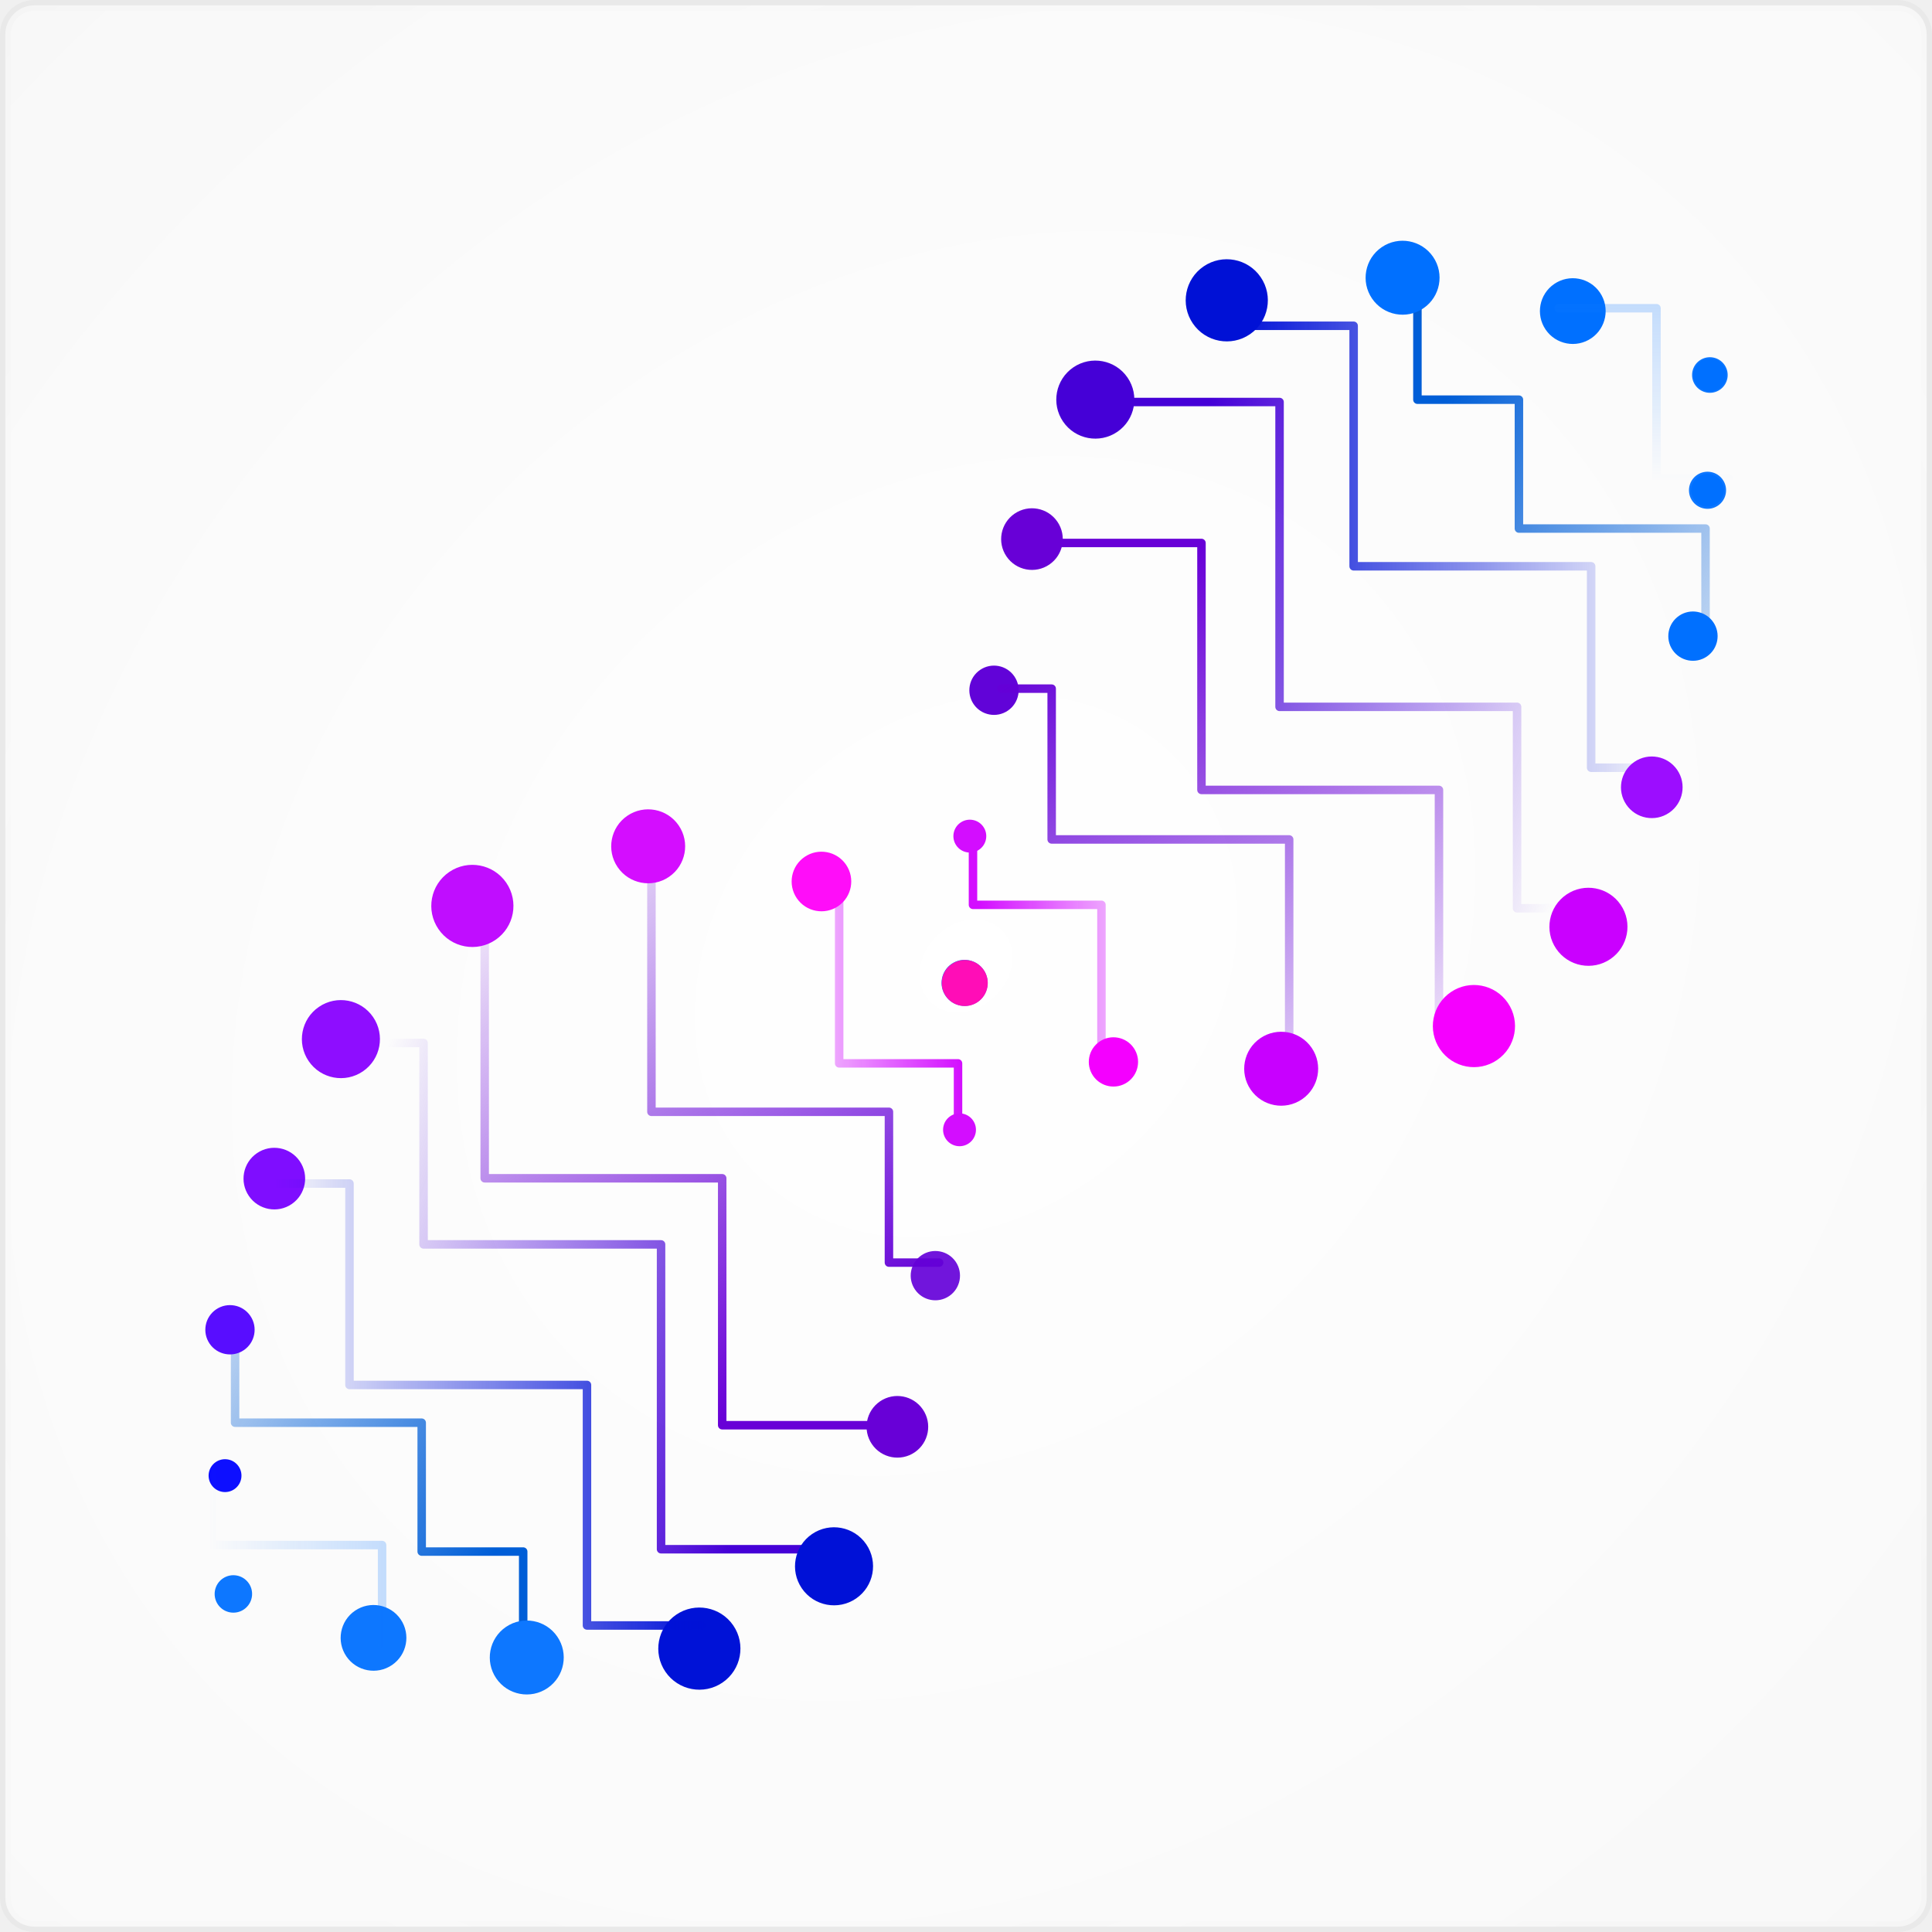
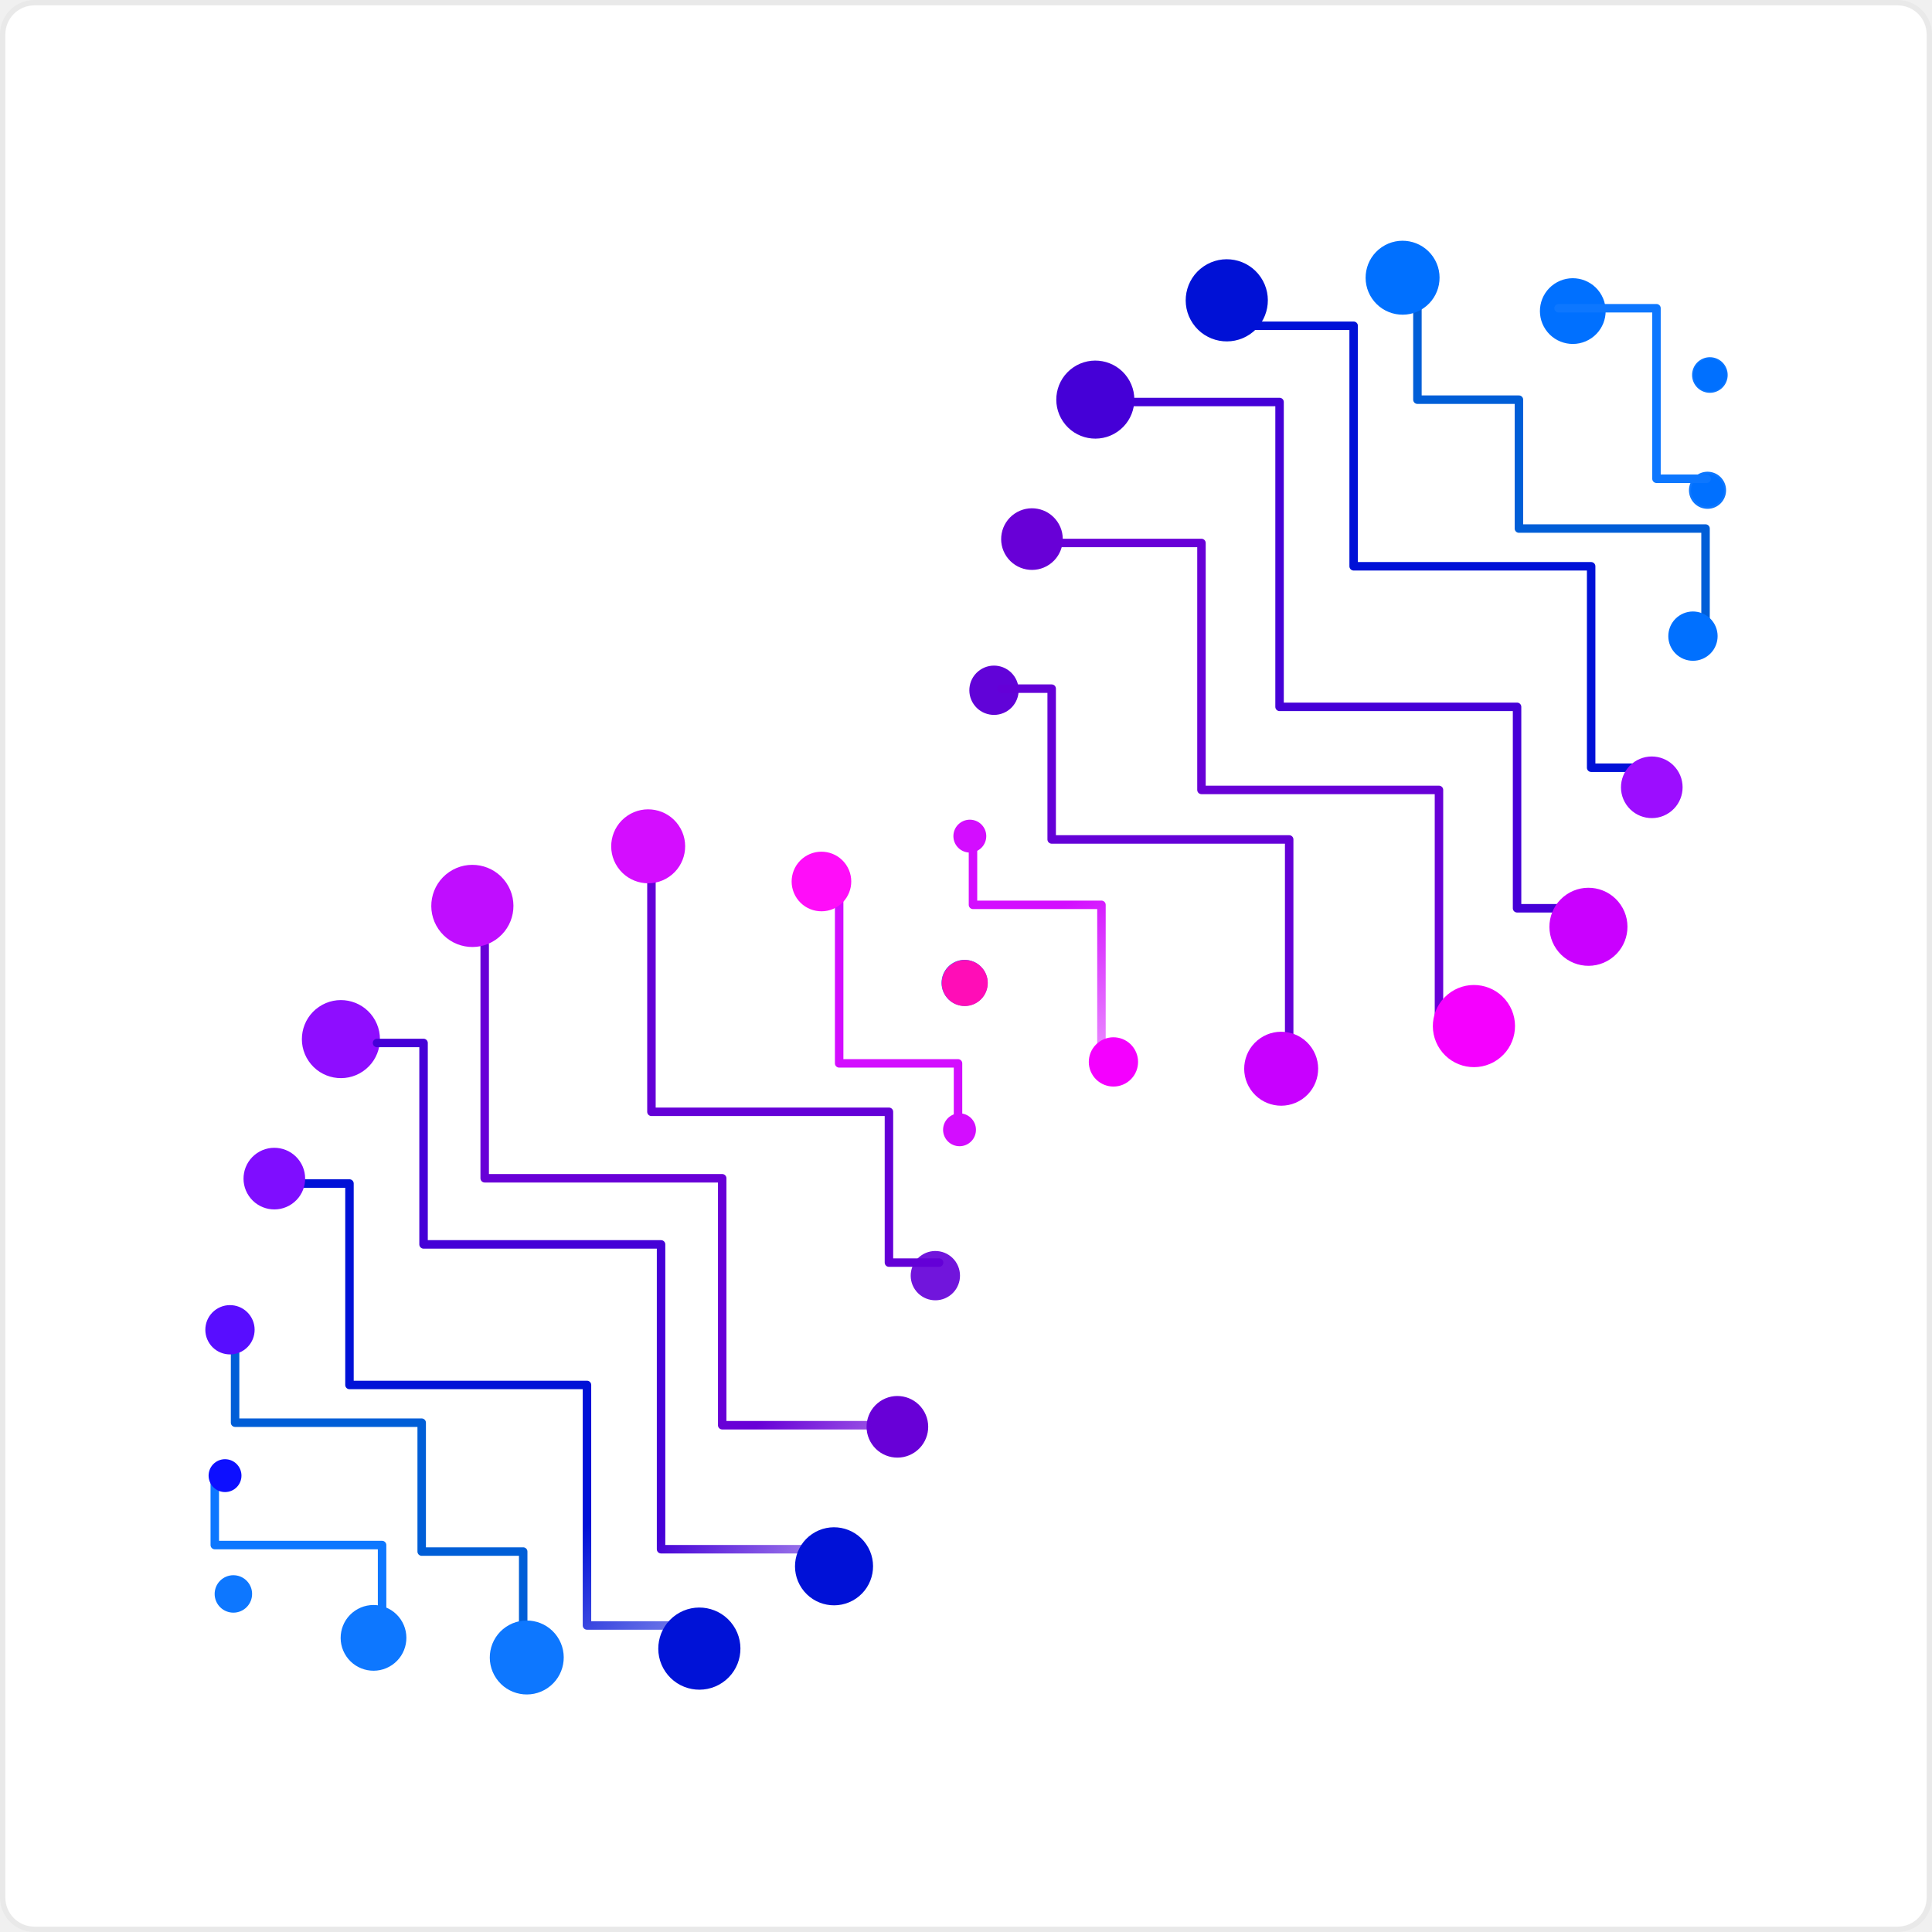
<svg xmlns="http://www.w3.org/2000/svg" xmlns:xlink="http://www.w3.org/1999/xlink" id="svg" version="1.1" width="227.924" height="227.924" viewBox="0 0 227.924 227.924">
  <defs id="defs1252">
-     <linearGradient id="linearGradient925">
-       <stop style="stop-color:#ffffff;stop-opacity:1;" offset="0" id="stop921" />
-       <stop style="stop-color:#ffffff;stop-opacity:0;" offset="1" id="stop923" />
-     </linearGradient>
    <linearGradient id="linearGradient2321">
      <stop style="stop-color:#d30dff;stop-opacity:0;" offset="0" id="stop2319" />
      <stop style="stop-color:#d30dff;stop-opacity:1;" offset="1" id="stop2317" />
    </linearGradient>
    <linearGradient id="linearGradient2290">
      <stop style="stop-color:#6400d7;stop-opacity:0;" offset="0" id="stop2288" />
      <stop style="stop-color:#6400d7;stop-opacity:1;" offset="1" id="stop2286" />
    </linearGradient>
    <linearGradient id="linearGradient2270">
      <stop style="stop-color:#6800d7;stop-opacity:0;" offset="0" id="stop2268" />
      <stop style="stop-color:#6800d7;stop-opacity:1;" offset="1" id="stop2266" />
    </linearGradient>
    <linearGradient id="linearGradient2260">
      <stop style="stop-color:#4500d7;stop-opacity:0;" offset="0" id="stop2258" />
      <stop style="stop-color:#4500d7;stop-opacity:1;" offset="1" id="stop2256" />
    </linearGradient>
    <linearGradient id="linearGradient2209">
      <stop style="stop-color:#0011d7;stop-opacity:0;" offset="0" id="stop2207" />
      <stop style="stop-color:#0011d7;stop-opacity:1;" offset="1" id="stop2205" />
    </linearGradient>
    <linearGradient id="linearGradient2059">
      <stop style="stop-color:#005ed7;stop-opacity:0;" offset="0" id="stop2057" />
      <stop style="stop-color:#005ed7;stop-opacity:1;" offset="1" id="stop2055" />
    </linearGradient>
    <linearGradient id="linearGradient1890">
      <stop style="stop-color:#0d77ff;stop-opacity:1;" offset="0" id="stop1886" />
      <stop style="stop-color:#0d77ff;stop-opacity:0;" offset="1" id="stop1888" />
    </linearGradient>
    <linearGradient id="linearGradient1805">
      <stop style="stop-color:#0d77ff;stop-opacity:1;" offset="0" id="stop1801" />
      <stop style="stop-color:#0d77ff;stop-opacity:0;" offset="1" id="stop1803" />
    </linearGradient>
    <linearGradient id="linearGradient1764">
      <stop style="stop-color:#0d77ff;stop-opacity:0;" offset="0" id="stop1762" />
      <stop style="stop-color:#0d77ff;stop-opacity:1;" offset="1" id="stop1760" />
    </linearGradient>
    <linearGradient xlink:href="#linearGradient1805" id="linearGradient1829" gradientUnits="userSpaceOnUse" x1="180.673" y1="139.478" x2="271.47" y2="139.478" gradientTransform="matrix(0.6178102,0,0,0.6178102,61.61947,92.83936)" />
-     <linearGradient xlink:href="#linearGradient1764" id="linearGradient1831" gradientUnits="userSpaceOnUse" x1="91.905" y1="213.308" x2="180.744" y2="213.308" />
+     <linearGradient xlink:href="#linearGradient1764" id="linearGradient1831" gradientUnits="userSpaceOnUse" x1="182.742" y1="211.914" x2="180.744" y2="213.308" />
    <linearGradient xlink:href="#linearGradient1890" id="linearGradient1896" gradientUnits="userSpaceOnUse" x1="75.432" y1="168.038" x2="79.755" y2="171.318" gradientTransform="matrix(0.7013374,0,0,0.7013374,16.70294,-75.8291)" />
    <linearGradient xlink:href="#linearGradient1805" id="linearGradient1947" gradientUnits="userSpaceOnUse" x1="180.673" y1="139.478" x2="271.47" y2="139.478" gradientTransform="translate(0.6243592,0.4265403)" />
-     <linearGradient xlink:href="#linearGradient2059" id="linearGradient2061" x1="81.443" y1="211.687" x2="129.4" y2="235.85" gradientUnits="userSpaceOnUse" />
-     <linearGradient xlink:href="#linearGradient2209" id="linearGradient2211" x1="99.517" y1="225.748" x2="150.526" y2="225.748" gradientUnits="userSpaceOnUse" />
-     <linearGradient xlink:href="#linearGradient2260" id="linearGradient2262" x1="109.244" y1="194.176" x2="163.802" y2="212.961" gradientUnits="userSpaceOnUse" />
-     <linearGradient xlink:href="#linearGradient2270" id="linearGradient2272" x1="121.072" y1="162.856" x2="164.444" y2="218.328" gradientUnits="userSpaceOnUse" />
-     <linearGradient xlink:href="#linearGradient2290" id="linearGradient2292" x1="143.079" y1="146.171" x2="183.182" y2="208.525" gradientUnits="userSpaceOnUse" />
-     <linearGradient xlink:href="#linearGradient2321" id="linearGradient2323" x1="157.237" y1="179.023" x2="180.821" y2="179.023" gradientUnits="userSpaceOnUse" />
-     <linearGradient xlink:href="#linearGradient2059" id="linearGradient2425" gradientUnits="userSpaceOnUse" x1="81.443" y1="211.687" x2="129.4" y2="235.85" />
-     <linearGradient xlink:href="#linearGradient1764" id="linearGradient2427" gradientUnits="userSpaceOnUse" x1="91.905" y1="213.308" x2="180.744" y2="213.308" gradientTransform="matrix(0,1,1,0,-141.5101,141.5101)" />
-     <linearGradient xlink:href="#linearGradient2209" id="linearGradient2429" gradientUnits="userSpaceOnUse" x1="99.517" y1="225.748" x2="150.526" y2="225.748" />
-     <linearGradient xlink:href="#linearGradient2260" id="linearGradient2431" gradientUnits="userSpaceOnUse" x1="109.244" y1="194.176" x2="163.802" y2="212.961" />
-     <linearGradient xlink:href="#linearGradient2270" id="linearGradient2433" gradientUnits="userSpaceOnUse" x1="121.072" y1="162.856" x2="164.444" y2="218.328" gradientTransform="translate(2,-2)" />
-     <linearGradient xlink:href="#linearGradient2290" id="linearGradient2435" gradientUnits="userSpaceOnUse" x1="143.079" y1="146.171" x2="183.182" y2="208.525" />
-     <linearGradient xlink:href="#linearGradient2321" id="linearGradient2437" gradientUnits="userSpaceOnUse" x1="157.237" y1="179.023" x2="180.821" y2="179.023" gradientTransform="translate(0,-2)" />
-     <radialGradient xlink:href="#linearGradient925" id="radialGradient929" cx="181.263" cy="174.017" fx="181.263" fy="174.017" r="113.962" gradientUnits="userSpaceOnUse" gradientTransform="matrix(2.239178,2.222235,-2.680282,2.700717,241.7988,-698.7633)" />
+     <linearGradient xlink:href="#linearGradient2059" id="linearGradient2061" x1="141.381" y1="232.828" x2="129.4" y2="235.85" gradientUnits="userSpaceOnUse" />
+     <linearGradient xlink:href="#linearGradient2209" id="linearGradient2211" x1="177.112" y1="251.768" x2="150.526" y2="225.748" gradientUnits="userSpaceOnUse" />
+     <linearGradient xlink:href="#linearGradient2260" id="linearGradient2262" x1="191.95" y1="231.347" x2="163.802" y2="212.961" gradientUnits="userSpaceOnUse" />
+     <linearGradient xlink:href="#linearGradient2270" id="linearGradient2272" x1="191.697" y1="239.986" x2="164.444" y2="218.328" gradientUnits="userSpaceOnUse" />
+     <linearGradient xlink:href="#linearGradient2290" id="linearGradient2292" x1="190.007" y1="214.937" x2="183.182" y2="208.525" gradientUnits="userSpaceOnUse" />
+     <linearGradient xlink:href="#linearGradient2321" id="linearGradient2323" x1="185.812" y1="180.649" x2="184.306" y2="181.114" gradientUnits="userSpaceOnUse" />
+     <linearGradient xlink:href="#linearGradient2059" id="linearGradient2425" gradientUnits="userSpaceOnUse" x1="4.143" y1="125.483" x2="81.644" y2="211.163" />
+     <linearGradient xlink:href="#linearGradient1764" id="linearGradient2427" gradientUnits="userSpaceOnUse" x1="19.057" y1="215.331" x2="75.923" y2="218.569" gradientTransform="matrix(0,1,1,0,-141.5101,141.5101)" />
+     <linearGradient xlink:href="#linearGradient2209" id="linearGradient2429" gradientUnits="userSpaceOnUse" x1="66.331" y1="167.065" x2="79.296" y2="174.754" />
+     <linearGradient xlink:href="#linearGradient2260" id="linearGradient2431" gradientUnits="userSpaceOnUse" x1="87.407" y1="161.883" x2="94.107" y2="162.548" />
+     <linearGradient xlink:href="#linearGradient2270" id="linearGradient2433" gradientUnits="userSpaceOnUse" x1="96.679" y1="137.301" x2="113.334" y2="154.673" gradientTransform="translate(2,-2)" />
+     <linearGradient xlink:href="#linearGradient2290" id="linearGradient2435" gradientUnits="userSpaceOnUse" x1="115.433" y1="133.161" x2="122.082" y2="137.203" />
+     <linearGradient xlink:href="#linearGradient2321" id="linearGradient2437" gradientUnits="userSpaceOnUse" x1="163.045" y1="150.913" x2="180.821" y2="179.023" gradientTransform="translate(0,-2)" />
  </defs>
  <g id="svgg" transform="translate(-67.30079,-60.05529)">
-     <rect style="opacity:0.98;fill:url(#radialGradient929);fill-opacity:1;fill-rule:evenodd;stroke:#000000;stroke-width:1.269;stroke-linecap:round;stroke-linejoin:round;stroke-opacity:0.028;paint-order:stroke fill markers;stop-color:#000000" id="rect919" width="226.656" height="226.656" x="67.935" y="60.69" rx="3.422" />
+     <rect style="opacity:0.98;fill:#ffffff;fill-opacity:1;fill-rule:evenodd;stroke:#000000;stroke-width:1.269;stroke-linecap:round;stroke-linejoin:round;stroke-opacity:0.028;paint-order:stroke fill markers;stop-color:#000000" id="rect919" width="226.656" height="226.656" x="67.935" y="60.69" rx="3.422" />
    <g id="g969">
-       <circle style="fill:#0012d7;fill-opacity:1;fill-rule:evenodd;stroke:none;stroke-width:0.5;stroke-linecap:round;stroke-linejoin:round;stroke-miterlimit:4;stroke-dasharray:none;paint-order:stroke fill markers;stop-color:#000000" id="path841-6-9" cx="19.893" cy="-294.688" r="4.846" transform="rotate(145.6605)" />
      <circle style="fill:#6800d7;fill-opacity:1;fill-rule:evenodd;stroke:none;stroke-width:0.5;stroke-linecap:round;stroke-linejoin:round;stroke-miterlimit:4;stroke-dasharray:none;paint-order:stroke fill markers;stop-color:#000000" id="path841-2-2" cx="-14.158" cy="-286.26" r="3.635" transform="rotate(145.6605)" />
      <circle style="opacity:0.98;fill:#6400d8;fill-opacity:0.937;fill-rule:evenodd;stroke:none;stroke-width:0.5;stroke-linecap:round;stroke-linejoin:round;stroke-miterlimit:4;stroke-dasharray:none;paint-order:stroke fill markers;stop-color:#000000" id="path841-9-9" cx="-27.916" cy="-274.061" r="2.908" transform="rotate(145.6605)" />
      <circle style="fill:#0d77ff;fill-opacity:1;fill-rule:evenodd;stroke:none;stroke-width:0.5;stroke-linecap:round;stroke-linejoin:round;stroke-miterlimit:4;stroke-dasharray:none;paint-order:stroke fill markers;stop-color:#000000" id="path841-28-3" cx="50.918" cy="-271.956" r="3.877" transform="rotate(145.6605)" />
      <circle style="fill:url(#linearGradient1896);fill-opacity:1;fill-rule:evenodd;stroke:none;stroke-width:0.351;stroke-linecap:round;stroke-linejoin:round;stroke-miterlimit:4;stroke-dasharray:none;paint-order:stroke fill markers;stop-color:#000000" id="path841-7-2" cx="61.646" cy="-258.351" transform="rotate(145.6605)" r="2.209" />
      <circle style="fill:#8e0dff;fill-opacity:1;fill-rule:evenodd;stroke:none;stroke-width:0.5;stroke-linecap:round;stroke-linejoin:round;stroke-miterlimit:4;stroke-dasharray:none;paint-order:stroke fill markers;stop-color:#000000" id="path841" cx="-14.249" cy="211.461" r="4.604" transform="rotate(-34.33952)" />
-       <circle style="fill:#7f0dff;fill-opacity:1;fill-rule:evenodd;stroke:none;stroke-width:0.5;stroke-linecap:round;stroke-linejoin:round;stroke-miterlimit:4;stroke-dasharray:none;paint-order:stroke fill markers;stop-color:#000000" id="path841-2" cx="-30.017" cy="220.619" r="3.635" transform="rotate(-34.33952)" />
-       <circle style="fill:#0d0fff;fill-opacity:1;fill-rule:evenodd;stroke:none;stroke-width:0.5;stroke-linecap:round;stroke-linejoin:round;stroke-miterlimit:4;stroke-dasharray:none;paint-order:stroke fill markers;stop-color:#000000" id="path841-26" cx="-54.586" cy="246.272" r="1.939" transform="rotate(-34.33952)" />
      <circle style="fill:#0d77ff;fill-opacity:1;fill-rule:evenodd;stroke:none;stroke-width:0.5;stroke-linecap:round;stroke-linejoin:round;stroke-miterlimit:4;stroke-dasharray:none;paint-order:stroke fill markers;stop-color:#000000" id="path841-7" cx="50.246" cy="247.486" r="2.717" transform="rotate(-34.33952)" />
      <circle style="fill:#d30dff;fill-opacity:1;fill-rule:evenodd;stroke:none;stroke-width:0.5;stroke-linecap:round;stroke-linejoin:round;stroke-miterlimit:4;stroke-dasharray:none;paint-order:stroke fill markers;stop-color:#000000" id="path841-26-3-6" cx="60.524" cy="233.541" r="1.939" transform="rotate(-34.33952)" />
      <circle style="fill:#ff0db7;fill-opacity:1;fill-rule:evenodd;stroke:none;stroke-width:0.5;stroke-linecap:round;stroke-linejoin:round;stroke-miterlimit:4;stroke-dasharray:none;paint-order:stroke fill markers;stop-color:#000000" id="path841-7-28" cx="-50.255" cy="-247.515" r="2.717" transform="rotate(145.6605)" />
      <circle style="fill:#6800d7;fill-opacity:1;fill-rule:evenodd;stroke:none;stroke-width:0.5;stroke-linecap:round;stroke-linejoin:round;stroke-miterlimit:4;stroke-dasharray:none;paint-order:stroke fill markers;stop-color:#000000" id="path841-2-2-2" cx="86.343" cy="208.742" r="3.635" transform="rotate(-34.33952)" />
      <circle style="fill:#6103d8;fill-opacity:1;fill-rule:evenodd;stroke:none;stroke-width:0.5;stroke-linecap:round;stroke-linejoin:round;stroke-miterlimit:4;stroke-dasharray:none;paint-order:stroke fill markers;stop-color:#000000" id="path841-9-9-0" cx="72.585" cy="220.94" r="2.908" transform="rotate(-34.33952)" />
      <circle style="fill:#0070ff;fill-opacity:1;fill-rule:evenodd;stroke:none;stroke-width:0.5;stroke-linecap:round;stroke-linejoin:round;stroke-miterlimit:4;stroke-dasharray:none;paint-order:stroke fill markers;stop-color:#000000" id="path841-28-3-4" cx="154.199" cy="222.522" r="3.877" transform="rotate(-34.33952)" />
      <circle style="fill:#0070ff;fill-opacity:1;fill-rule:evenodd;stroke:url(#linearGradient1829);stroke-width:0.309;stroke-linecap:round;stroke-linejoin:round;stroke-miterlimit:4;stroke-dasharray:none;paint-order:stroke fill markers;stop-color:#000000" id="path841-7-2-0" cx="163.3" cy="237.872" r="1.946" transform="rotate(-34.33952)" />
      <circle style="fill:#0070ff;fill-opacity:1;fill-rule:evenodd;stroke:url(#linearGradient1947);stroke-width:0.5;stroke-linecap:round;stroke-linejoin:round;stroke-miterlimit:4;stroke-dasharray:none;paint-order:stroke fill markers;stop-color:#000000" id="path841-26-6" cx="-155.399" cy="-248.943" r="1.939" transform="rotate(145.6605)" />
      <g id="g2334">
        <path style="fill:none;stroke:url(#linearGradient2061);stroke-width:1px;stroke-linecap:round;stroke-linejoin:round;stroke-opacity:1" d="m 95.034,216.427 v 11.468 h 22.015 v 15.204 h 11.975 v 12.174" id="path1716" />
-         <path style="fill:none;stroke:url(#linearGradient1831);stroke-width:1px;stroke-linecap:round;stroke-linejoin:round;stroke-opacity:1" d="m 92.259,233.769 v 8.562 h 20.117 v 11.554" id="path1707" />
+         <path style="fill:none;stroke:url(#linearGradient1831);stroke-width:1px;stroke-linecap:round;stroke-linejoin:round;stroke-opacity:1" d="m 92.638,233.769 0.002,8.562 h 19.736 v 11.554" id="path1707" />
        <path style="fill:none;fill-opacity:1;stroke:url(#linearGradient2211);stroke-width:1px;stroke-linecap:round;stroke-linejoin:round;stroke-opacity:1" d="m 150.026,251.817 h -13.478 v -28.374 h -28.019 v -23.763 h -8.512" id="path2187" />
        <path style="fill:none;fill-opacity:1;stroke:url(#linearGradient2262);stroke-width:1px;stroke-linecap:round;stroke-linejoin:round;stroke-opacity:1" d="M 163.302,242.823 H 145.288 V 206.861 H 117.269 V 183.098 h -5.49" id="path2187-6" />
        <path style="fill:none;fill-opacity:1;stroke:url(#linearGradient2272);stroke-width:1px;stroke-linecap:round;stroke-linejoin:round;stroke-opacity:1" d="m 169.757,228.193 h -17.256 v -29.133 h -28.019 v -27.541" id="path2187-1" />
        <path style="fill:none;fill-opacity:1;stroke:url(#linearGradient2292);stroke-width:1px;stroke-linecap:round;stroke-linejoin:round;stroke-opacity:1" d="m 178.091,209.007 h -5.919 v -17.789 h -28.019 v -27.167" id="path2187-2" />
        <path style="fill:none;stroke:url(#linearGradient2323);stroke-width:1px;stroke-linecap:round;stroke-linejoin:round;stroke-opacity:1" d="m 166.299,165.387 v 20.117 h 14.022 v 7.156" id="path1707-0" />
      </g>
      <g id="g2334-8" transform="rotate(180,181.7711,175.1525)">
        <path style="fill:none;stroke:url(#linearGradient2425);stroke-width:1px;stroke-linecap:round;stroke-linejoin:round;stroke-opacity:1" d="m 95.034,216.427 v 11.468 h 22.015 v 15.204 h 11.975 v 12.174" id="path1716-6" />
-         <path style="fill:none;stroke:url(#linearGradient2427);stroke-width:1px;stroke-linecap:round;stroke-linejoin:round;stroke-opacity:1" d="m 92.259,233.769 h 8.562 v 20.117 h 11.554" id="path1707-6" />
+         <path style="fill:none;stroke:url(#linearGradient2427);stroke-width:1px;stroke-linecap:round;stroke-linejoin:round;stroke-opacity:1" d="m 94.906,233.769 h 5.915 v 20.117 h 11.554" id="path1707-6" />
        <path style="fill:none;fill-opacity:1;stroke:url(#linearGradient2429);stroke-width:1px;stroke-linecap:round;stroke-linejoin:round;stroke-opacity:1" d="m 150.026,251.817 h -13.478 v -28.374 h -28.019 v -23.763 h -8.512" id="path2187-8" />
        <path style="fill:none;fill-opacity:1;stroke:url(#linearGradient2431);stroke-width:1px;stroke-linecap:round;stroke-linejoin:round;stroke-opacity:1" d="M 163.302,242.823 H 145.288 V 206.861 H 117.269 V 183.098 h -5.49" id="path2187-6-0" />
        <path style="fill:none;fill-opacity:1;stroke:url(#linearGradient2433);stroke-width:1px;stroke-linecap:round;stroke-linejoin:round;stroke-opacity:1" d="m 171.757,226.193 h -17.256 v -29.133 h -28.019 v -27.541" id="path2187-1-2" />
        <path style="fill:none;fill-opacity:1;stroke:url(#linearGradient2435);stroke-width:1px;stroke-linecap:round;stroke-linejoin:round;stroke-opacity:1" d="m 178.091,209.007 h -5.919 v -17.789 h -28.019 v -23.388" id="path2187-2-5" />
        <path style="fill:none;stroke:url(#linearGradient2437);stroke-width:1px;stroke-linecap:round;stroke-linejoin:round;stroke-opacity:1" d="m 166.299,166.412 v 17.091 h 15.156 v 7.156" id="path1707-0-0" />
      </g>
      <circle style="fill:#9c0dff;fill-opacity:1;fill-rule:evenodd;stroke:none;stroke-width:0.5;stroke-linecap:round;stroke-linejoin:round;stroke-miterlimit:4;stroke-dasharray:none;paint-order:stroke fill markers;stop-color:#000000" id="path841-2-9" cx="-130.204" cy="-274.168" r="3.635" transform="rotate(145.6605)" />
      <circle style="fill:#ca00ff;fill-opacity:1;fill-rule:evenodd;stroke:none;stroke-width:0.5;stroke-linecap:round;stroke-linejoin:round;stroke-miterlimit:4;stroke-dasharray:none;paint-order:stroke fill markers;stop-color:#000000" id="path841-8" cx="-114.75" cy="-283.54" r="4.604" transform="rotate(145.6605)" />
      <circle style="fill:#f500ff;fill-opacity:1;fill-rule:evenodd;stroke:none;stroke-width:0.5;stroke-linecap:round;stroke-linejoin:round;stroke-miterlimit:4;stroke-dasharray:none;paint-order:stroke fill markers;stop-color:#000000" id="path841-6-5" cx="-96.989" cy="-285.591" r="4.846" transform="rotate(145.6605)" />
      <circle style="fill:#c800ff;fill-opacity:1;fill-rule:evenodd;stroke:none;stroke-width:0.5;stroke-linecap:round;stroke-linejoin:round;stroke-miterlimit:4;stroke-dasharray:none;paint-order:stroke fill markers;stop-color:#000000" id="path841-95-5" cx="-75.373" cy="-276.919" r="4.362" transform="rotate(145.6605)" />
      <circle style="fill:#4500d7;fill-opacity:1;fill-rule:evenodd;stroke:none;stroke-width:0.5;stroke-linecap:round;stroke-linejoin:round;stroke-miterlimit:4;stroke-dasharray:none;stroke-opacity:1;paint-order:stroke fill markers;stop-color:#000000" id="path841-0-7" cx="101.797" cy="199.37" r="4.604" transform="rotate(-34.33952)" />
      <circle style="fill:#0011d6;fill-opacity:1;fill-rule:evenodd;stroke:none;stroke-width:0.5;stroke-linecap:round;stroke-linejoin:round;stroke-miterlimit:4;stroke-dasharray:none;paint-order:stroke fill markers;stop-color:#000000" id="path841-6-9-5" cx="121.21" cy="198.447" r="4.846" transform="rotate(-34.33952)" />
      <circle style="fill:#0070ff;fill-opacity:1;fill-rule:evenodd;stroke:none;stroke-width:0.5;stroke-linecap:round;stroke-linejoin:round;stroke-miterlimit:4;stroke-dasharray:none;paint-order:stroke fill markers;stop-color:#000000" id="path841-95-1-1" cx="139.84" cy="207.945" r="4.362" transform="rotate(-34.33952)" />
      <circle style="fill:#0d77ff;fill-opacity:1;fill-rule:evenodd;stroke:none;stroke-width:0.5;stroke-linecap:round;stroke-linejoin:round;stroke-miterlimit:4;stroke-dasharray:none;paint-order:stroke fill markers;stop-color:#000000" id="path841-95-1" cx="37.296" cy="-284.066" r="4.362" transform="rotate(145.6605)" />
      <circle style="fill:#580dff;fill-opacity:1;fill-rule:evenodd;stroke:none;stroke-width:0.5;stroke-linecap:round;stroke-linejoin:round;stroke-miterlimit:4;stroke-dasharray:none;paint-order:stroke fill markers;stop-color:#000000" id="path841-9" cx="-44.397" cy="232.392" r="2.908" transform="rotate(-34.33952)" />
      <circle style="fill:#ff0df9;fill-opacity:1;fill-rule:evenodd;stroke:none;stroke-width:0.5;stroke-linecap:round;stroke-linejoin:round;stroke-miterlimit:4;stroke-dasharray:none;paint-order:stroke fill markers;stop-color:#000000" id="path841-28" cx="43.05" cy="228.086" r="3.516" transform="rotate(-34.33952)" />
      <circle style="fill:#d40dff;fill-opacity:1;fill-rule:evenodd;stroke:none;stroke-width:0.5;stroke-linecap:round;stroke-linejoin:round;stroke-miterlimit:4;stroke-dasharray:none;paint-order:stroke fill markers;stop-color:#000000" id="path841-95" cx="28.513" cy="213.128" r="4.362" transform="rotate(-34.33952)" />
      <circle style="fill:#c00dff;fill-opacity:1;fill-rule:evenodd;stroke:none;stroke-width:0.5;stroke-linecap:round;stroke-linejoin:round;stroke-miterlimit:4;stroke-dasharray:none;paint-order:stroke fill markers;stop-color:#000000" id="path841-6" cx="7.42" cy="207.235" r="4.846" transform="rotate(-34.33952)" />
      <circle style="fill:#f400ff;fill-opacity:1;fill-rule:evenodd;stroke:none;stroke-width:0.413;stroke-linecap:round;stroke-linejoin:round;stroke-miterlimit:4;stroke-dasharray:none;stroke-opacity:1;paint-order:stroke fill markers;stop-color:#000000" id="path841-28-8" cx="-59.487" cy="-265.093" r="2.906" transform="rotate(145.6605)" />
      <circle style="fill:#d30dff;fill-opacity:1;fill-rule:evenodd;stroke:none;stroke-width:0.5;stroke-linecap:round;stroke-linejoin:round;stroke-miterlimit:4;stroke-dasharray:none;paint-order:stroke fill markers;stop-color:#000000" id="path841-26-3" cx="-39.977" cy="-261.461" r="1.939" transform="rotate(145.6605)" />
      <circle style="fill:#0011d7;fill-opacity:1;fill-rule:evenodd;stroke:none;stroke-width:0.5;stroke-linecap:round;stroke-linejoin:round;stroke-miterlimit:4;stroke-dasharray:none;paint-order:stroke fill markers;stop-color:#000000" id="path841-0" cx="1.296" cy="-295.631" r="4.604" transform="rotate(145.6605)" />
      <circle style="fill:#0070ff;fill-opacity:1;fill-rule:evenodd;stroke:none;stroke-width:0.5;stroke-linecap:round;stroke-linejoin:round;stroke-miterlimit:4;stroke-dasharray:none;stroke-opacity:1;paint-order:stroke fill markers;stop-color:#000000" id="path841-9-6" cx="-144.274" cy="-262.183" r="2.908" transform="rotate(145.6605)" />
+       <circle style="fill:#7f0dff;fill-opacity:1;fill-rule:evenodd;stroke:none;stroke-width:0.5;stroke-linecap:round;stroke-linejoin:round;stroke-miterlimit:4;stroke-dasharray:none;paint-order:stroke fill markers;stop-color:#000000" id="path841-2" cx="-30.017" cy="220.619" r="3.635" transform="rotate(-34.33952)" />
+       <circle style="fill:#0012d7;fill-opacity:1;fill-rule:evenodd;stroke:none;stroke-width:0.5;stroke-linecap:round;stroke-linejoin:round;stroke-miterlimit:4;stroke-dasharray:none;paint-order:stroke fill markers;stop-color:#000000" id="path841-6-9" cx="19.893" cy="-294.688" r="4.846" transform="rotate(145.6605)" />
+       <circle style="fill:#0d0fff;fill-opacity:1;fill-rule:evenodd;stroke:none;stroke-width:0.5;stroke-linecap:round;stroke-linejoin:round;stroke-miterlimit:4;stroke-dasharray:none;paint-order:stroke fill markers;stop-color:#000000" id="path841-26" cx="-54.586" cy="246.272" r="1.939" transform="rotate(-34.33952)" />
    </g>
  </g>
</svg>
